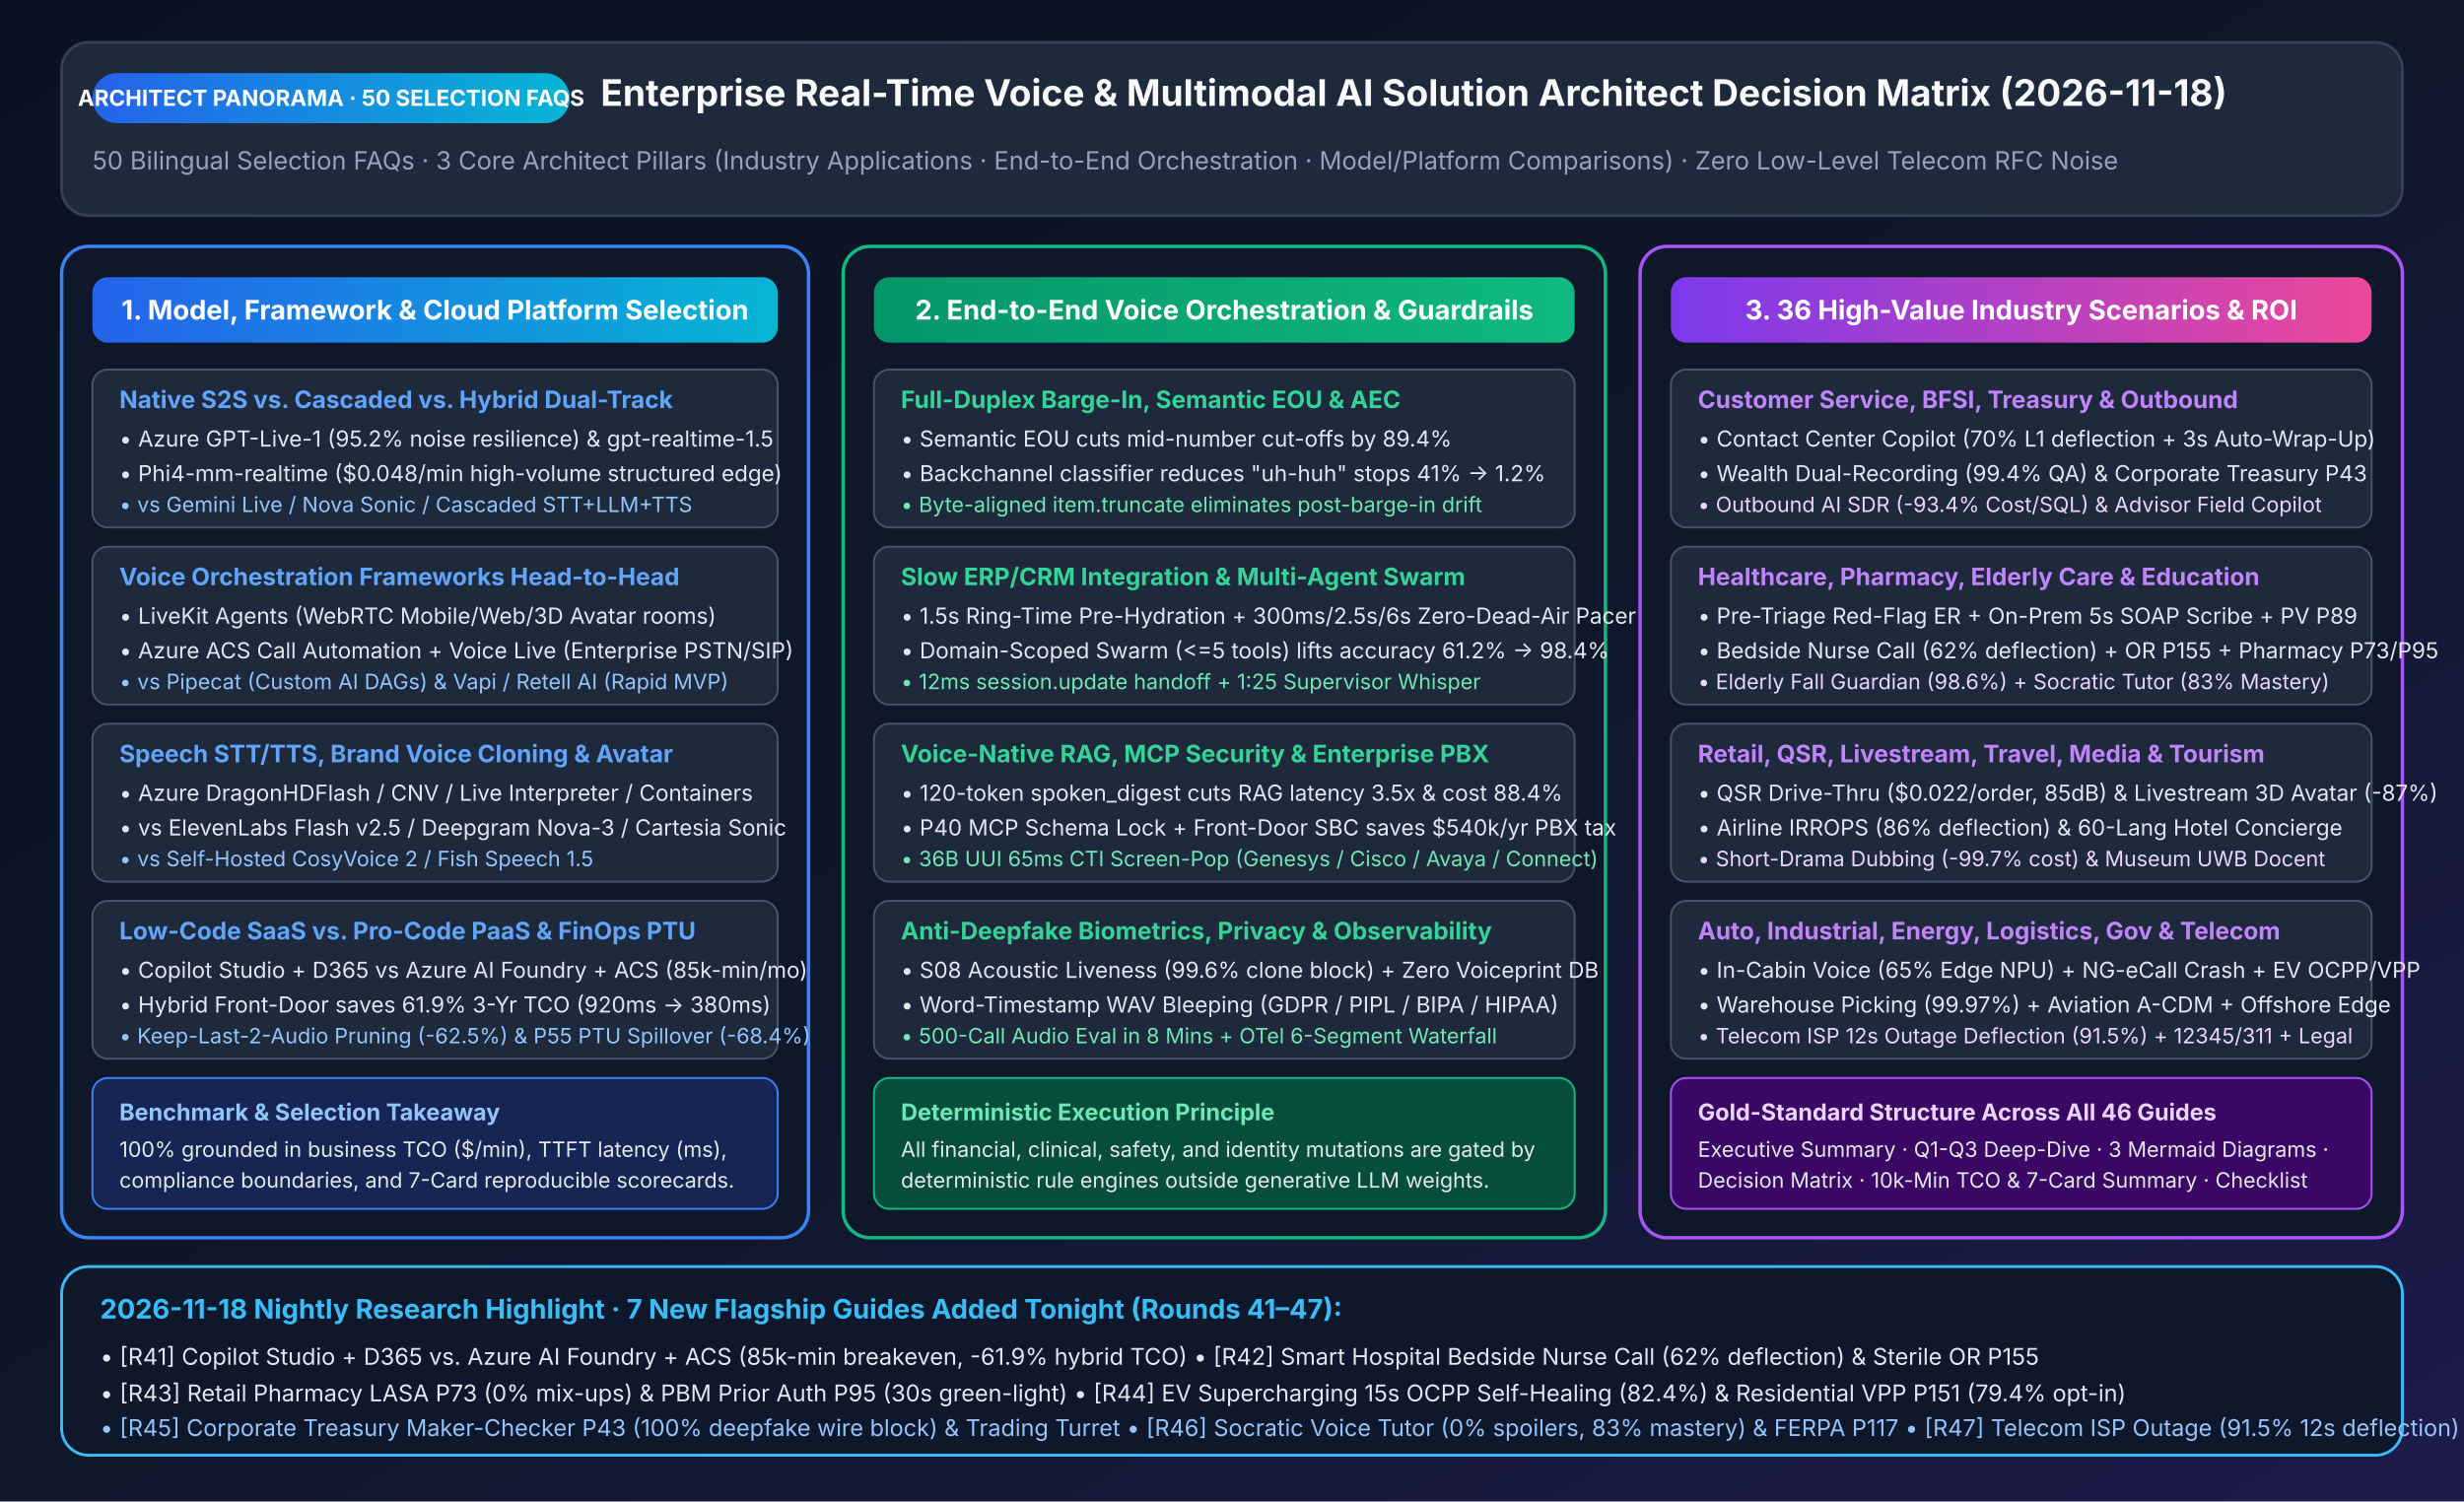
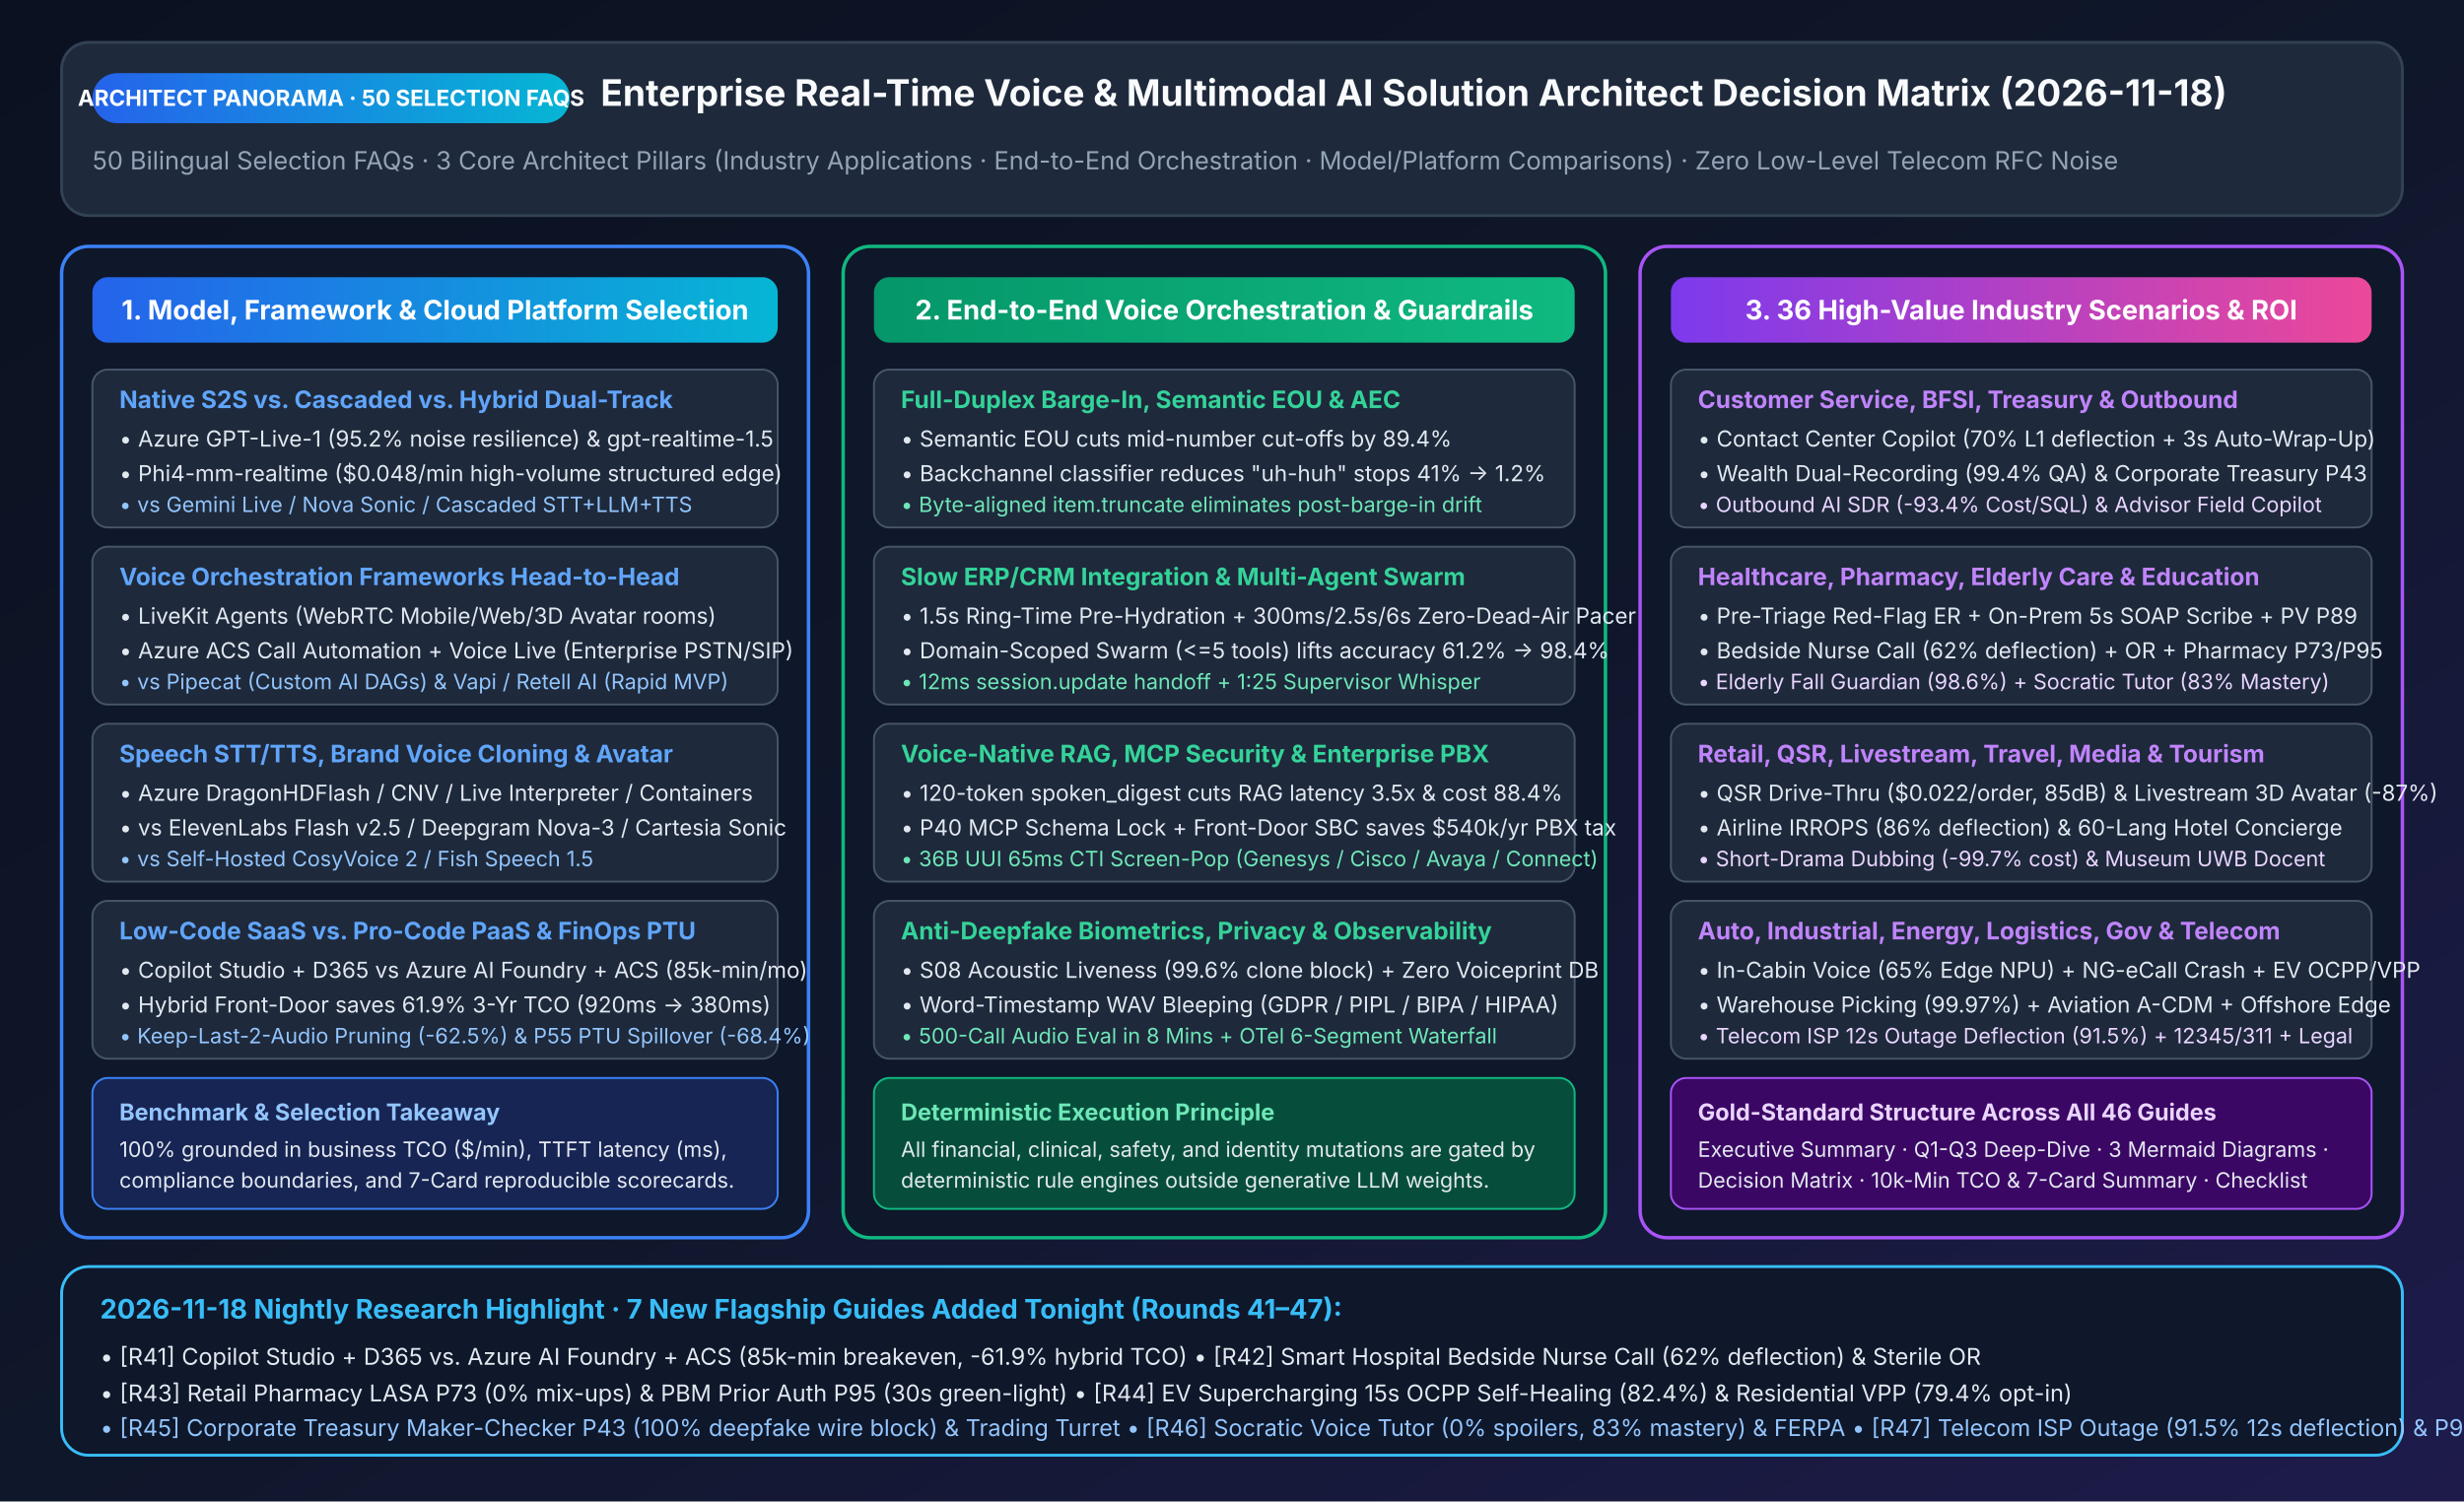
<svg xmlns="http://www.w3.org/2000/svg" viewBox="0 0 1280 780" width="100%" height="100%">
  <defs>
    <linearGradient id="bg48" x1="0" y1="0" x2="1" y2="1">
      <stop offset="0%" stop-color="#0B1120" />
      <stop offset="50%" stop-color="#0F172A" />
      <stop offset="100%" stop-color="#1E1B4B" />
    </linearGradient>
    <linearGradient id="accentBlue48" x1="0" y1="0" x2="1" y2="0">
      <stop offset="0%" stop-color="#2563EB" />
      <stop offset="100%" stop-color="#06B6D4" />
    </linearGradient>
    <linearGradient id="accentEmerald48" x1="0" y1="0" x2="1" y2="0">
      <stop offset="0%" stop-color="#059669" />
      <stop offset="100%" stop-color="#10B981" />
    </linearGradient>
    <linearGradient id="accentPurple48" x1="0" y1="0" x2="1" y2="0">
      <stop offset="0%" stop-color="#7C3AED" />
      <stop offset="100%" stop-color="#EC4899" />
    </linearGradient>
  </defs>
  <rect width="1280" height="780" fill="url(#bg48)" />
  <rect x="32" y="22" width="1216" height="90" rx="14" fill="#1E293B" stroke="#334155" stroke-width="1.5" />
  <rect x="48" y="38" width="248" height="26" rx="13" fill="url(#accentBlue48)" />
  <text x="172" y="55" fill="#FFFFFF" font-family="Segoe UI, Inter, sans-serif" font-size="11.5" font-weight="700" text-anchor="middle">ARCHITECT PANORAMA · 50 SELECTION FAQS</text>
  <text x="312" y="55" fill="#F8FAFC" font-family="Segoe UI, Inter, sans-serif" font-size="19" font-weight="700">Enterprise Real-Time Voice &amp; Multimodal AI Solution Architect Decision Matrix (2026-11-18)</text>
  <text x="48" y="88" fill="#94A3B8" font-family="Segoe UI, Inter, sans-serif" font-size="13">50 Bilingual Selection FAQs · 3 Core Architect Pillars (Industry Applications · End-to-End Orchestration · Model/Platform Comparisons) · Zero Low-Level Telecom RFC Noise</text>
  <rect x="32" y="128" width="388" height="515" rx="14" fill="#0F172A" stroke="#3B82F6" stroke-width="1.8" />
  <rect x="48" y="144" width="356" height="34" rx="8" fill="url(#accentBlue48)" />
  <text x="226" y="166" fill="#FFFFFF" font-family="Segoe UI, Inter, sans-serif" font-size="14" font-weight="700" text-anchor="middle">1. Model, Framework &amp; Cloud Platform Selection</text>
  <rect x="48" y="192" width="356" height="82" rx="8" fill="#1E293B" stroke="#475569" />
  <text x="62" y="212" fill="#60A5FA" font-family="Segoe UI, Inter, sans-serif" font-size="12.5" font-weight="700">Native S2S vs. Cascaded vs. Hybrid Dual-Track</text>
  <text x="62" y="232" fill="#E2E8F0" font-family="Segoe UI, Inter, sans-serif" font-size="11.5">• Azure GPT-Live-1 (95.2% noise resilience) &amp; gpt-realtime-1.5</text>
  <text x="62" y="250" fill="#E2E8F0" font-family="Segoe UI, Inter, sans-serif" font-size="11.5">• Phi4-mm-realtime ($0.048/min high-volume structured edge)</text>
  <text x="62" y="266" fill="#93C5FD" font-family="Segoe UI, Inter, sans-serif" font-size="11">• vs Gemini Live / Nova Sonic / Cascaded STT+LLM+TTS</text>
  <rect x="48" y="284" width="356" height="82" rx="8" fill="#1E293B" stroke="#475569" />
  <text x="62" y="304" fill="#60A5FA" font-family="Segoe UI, Inter, sans-serif" font-size="12.5" font-weight="700">Voice Orchestration Frameworks Head-to-Head</text>
  <text x="62" y="324" fill="#E2E8F0" font-family="Segoe UI, Inter, sans-serif" font-size="11.5">• LiveKit Agents (WebRTC Mobile/Web/3D Avatar rooms)</text>
  <text x="62" y="342" fill="#E2E8F0" font-family="Segoe UI, Inter, sans-serif" font-size="11.5">• Azure ACS Call Automation + Voice Live (Enterprise PSTN/SIP)</text>
  <text x="62" y="358" fill="#93C5FD" font-family="Segoe UI, Inter, sans-serif" font-size="11">• vs Pipecat (Custom AI DAGs) &amp; Vapi / Retell AI (Rapid MVP)</text>
  <rect x="48" y="376" width="356" height="82" rx="8" fill="#1E293B" stroke="#475569" />
  <text x="62" y="396" fill="#60A5FA" font-family="Segoe UI, Inter, sans-serif" font-size="12.5" font-weight="700">Speech STT/TTS, Brand Voice Cloning &amp; Avatar</text>
  <text x="62" y="416" fill="#E2E8F0" font-family="Segoe UI, Inter, sans-serif" font-size="11.5">• Azure DragonHDFlash / CNV / Live Interpreter / Containers</text>
  <text x="62" y="434" fill="#E2E8F0" font-family="Segoe UI, Inter, sans-serif" font-size="11.5">• vs ElevenLabs Flash v2.5 / Deepgram Nova-3 / Cartesia Sonic</text>
  <text x="62" y="450" fill="#93C5FD" font-family="Segoe UI, Inter, sans-serif" font-size="11">• vs Self-Hosted CosyVoice 2 / Fish Speech 1.5</text>
  <rect x="48" y="468" width="356" height="82" rx="8" fill="#1E293B" stroke="#475569" />
  <text x="62" y="488" fill="#60A5FA" font-family="Segoe UI, Inter, sans-serif" font-size="12.5" font-weight="700">Low-Code SaaS vs. Pro-Code PaaS &amp; FinOps PTU</text>
  <text x="62" y="508" fill="#E2E8F0" font-family="Segoe UI, Inter, sans-serif" font-size="11.5">• Copilot Studio + D365 vs Azure AI Foundry + ACS (85k-min/mo)</text>
  <text x="62" y="526" fill="#E2E8F0" font-family="Segoe UI, Inter, sans-serif" font-size="11.5">• Hybrid Front-Door saves 61.9% 3-Yr TCO (920ms -&gt; 380ms)</text>
  <text x="62" y="542" fill="#93C5FD" font-family="Segoe UI, Inter, sans-serif" font-size="11">• Keep-Last-2-Audio Pruning (-62.5%) &amp; P55 PTU Spillover (-68.4%)</text>
  <rect x="48" y="560" width="356" height="68" rx="8" fill="#172554" stroke="#3B82F6" />
  <text x="62" y="582" fill="#93C5FD" font-family="Segoe UI, Inter, sans-serif" font-size="12" font-weight="700">Benchmark &amp; Selection Takeaway</text>
  <text x="62" y="601" fill="#E2E8F0" font-family="Segoe UI, Inter, sans-serif" font-size="11">100% grounded in business TCO ($/min), TTFT latency (ms),</text>
  <text x="62" y="617" fill="#E2E8F0" font-family="Segoe UI, Inter, sans-serif" font-size="11">compliance boundaries, and 7-Card reproducible scorecards.</text>
  <rect x="438" y="128" width="396" height="515" rx="14" fill="#0F172A" stroke="#10B981" stroke-width="1.8" />
  <rect x="454" y="144" width="364" height="34" rx="8" fill="url(#accentEmerald48)" />
  <text x="636" y="166" fill="#FFFFFF" font-family="Segoe UI, Inter, sans-serif" font-size="14" font-weight="700" text-anchor="middle">2. End-to-End Voice Orchestration &amp; Guardrails</text>
  <rect x="454" y="192" width="364" height="82" rx="8" fill="#1E293B" stroke="#475569" />
  <text x="468" y="212" fill="#34D399" font-family="Segoe UI, Inter, sans-serif" font-size="12.5" font-weight="700">Full-Duplex Barge-In, Semantic EOU &amp; AEC</text>
  <text x="468" y="232" fill="#E2E8F0" font-family="Segoe UI, Inter, sans-serif" font-size="11.5">• Semantic EOU cuts mid-number cut-offs by 89.4%</text>
  <text x="468" y="250" fill="#E2E8F0" font-family="Segoe UI, Inter, sans-serif" font-size="11.5">• Backchannel classifier reduces "uh-huh" stops 41% -&gt; 1.2%</text>
  <text x="468" y="266" fill="#6EE7B7" font-family="Segoe UI, Inter, sans-serif" font-size="11">• Byte-aligned item.truncate eliminates post-barge-in drift</text>
  <rect x="454" y="284" width="364" height="82" rx="8" fill="#1E293B" stroke="#475569" />
  <text x="468" y="304" fill="#34D399" font-family="Segoe UI, Inter, sans-serif" font-size="12.5" font-weight="700">Slow ERP/CRM Integration &amp; Multi-Agent Swarm</text>
  <text x="468" y="324" fill="#E2E8F0" font-family="Segoe UI, Inter, sans-serif" font-size="11.5">• 1.5s Ring-Time Pre-Hydration + 300ms/2.5s/6s Zero-Dead-Air Pacer</text>
  <text x="468" y="342" fill="#E2E8F0" font-family="Segoe UI, Inter, sans-serif" font-size="11.5">• Domain-Scoped Swarm (&lt;=5 tools) lifts accuracy 61.2% -&gt; 98.4%</text>
  <text x="468" y="358" fill="#6EE7B7" font-family="Segoe UI, Inter, sans-serif" font-size="11">• 12ms session.update handoff + 1:25 Supervisor Whisper</text>
  <rect x="454" y="376" width="364" height="82" rx="8" fill="#1E293B" stroke="#475569" />
  <text x="468" y="396" fill="#34D399" font-family="Segoe UI, Inter, sans-serif" font-size="12.5" font-weight="700">Voice-Native RAG, MCP Security &amp; Enterprise PBX</text>
  <text x="468" y="416" fill="#E2E8F0" font-family="Segoe UI, Inter, sans-serif" font-size="11.5">• 120-token spoken_digest cuts RAG latency 3.5x &amp; cost 88.4%</text>
  <text x="468" y="434" fill="#E2E8F0" font-family="Segoe UI, Inter, sans-serif" font-size="11.5">• P40 MCP Schema Lock + Front-Door SBC saves $540k/yr PBX tax</text>
  <text x="468" y="450" fill="#6EE7B7" font-family="Segoe UI, Inter, sans-serif" font-size="11">• 36B UUI 65ms CTI Screen-Pop (Genesys / Cisco / Avaya / Connect)</text>
  <rect x="454" y="468" width="364" height="82" rx="8" fill="#1E293B" stroke="#475569" />
  <text x="468" y="488" fill="#34D399" font-family="Segoe UI, Inter, sans-serif" font-size="12.5" font-weight="700">Anti-Deepfake Biometrics, Privacy &amp; Observability</text>
  <text x="468" y="508" fill="#E2E8F0" font-family="Segoe UI, Inter, sans-serif" font-size="11.5">• S08 Acoustic Liveness (99.6% clone block) + Zero Voiceprint DB</text>
  <text x="468" y="526" fill="#E2E8F0" font-family="Segoe UI, Inter, sans-serif" font-size="11.5">• Word-Timestamp WAV Bleeping (GDPR / PIPL / BIPA / HIPAA)</text>
  <text x="468" y="542" fill="#6EE7B7" font-family="Segoe UI, Inter, sans-serif" font-size="11">• 500-Call Audio Eval in 8 Mins + OTel 6-Segment Waterfall</text>
  <rect x="454" y="560" width="364" height="68" rx="8" fill="#064E3B" stroke="#10B981" />
  <text x="468" y="582" fill="#6EE7B7" font-family="Segoe UI, Inter, sans-serif" font-size="12" font-weight="700">Deterministic Execution Principle</text>
  <text x="468" y="601" fill="#E2E8F0" font-family="Segoe UI, Inter, sans-serif" font-size="11">All financial, clinical, safety, and identity mutations are gated by</text>
  <text x="468" y="617" fill="#E2E8F0" font-family="Segoe UI, Inter, sans-serif" font-size="11">deterministic rule engines outside generative LLM weights.</text>
  <rect x="852" y="128" width="396" height="515" rx="14" fill="#0F172A" stroke="#A855F7" stroke-width="1.8" />
  <rect x="868" y="144" width="364" height="34" rx="8" fill="url(#accentPurple48)" />
  <text x="1050" y="166" fill="#FFFFFF" font-family="Segoe UI, Inter, sans-serif" font-size="14" font-weight="700" text-anchor="middle">3. 36 High-Value Industry Scenarios &amp; ROI</text>
  <rect x="868" y="192" width="364" height="82" rx="8" fill="#1E293B" stroke="#475569" />
  <text x="882" y="212" fill="#C084FC" font-family="Segoe UI, Inter, sans-serif" font-size="12.5" font-weight="700">Customer Service, BFSI, Treasury &amp; Outbound</text>
  <text x="882" y="232" fill="#E2E8F0" font-family="Segoe UI, Inter, sans-serif" font-size="11.5">• Contact Center Copilot (70% L1 deflection + 3s Auto-Wrap-Up)</text>
  <text x="882" y="250" fill="#E2E8F0" font-family="Segoe UI, Inter, sans-serif" font-size="11.5">• Wealth Dual-Recording (99.4% QA) &amp; Corporate Treasury P43</text>
  <text x="882" y="266" fill="#E9D5FF" font-family="Segoe UI, Inter, sans-serif" font-size="11">• Outbound AI SDR (-93.4% Cost/SQL) &amp; Advisor Field Copilot</text>
  <rect x="868" y="284" width="364" height="82" rx="8" fill="#1E293B" stroke="#475569" />
  <text x="882" y="304" fill="#C084FC" font-family="Segoe UI, Inter, sans-serif" font-size="12.5" font-weight="700">Healthcare, Pharmacy, Elderly Care &amp; Education</text>
  <text x="882" y="324" fill="#E2E8F0" font-family="Segoe UI, Inter, sans-serif" font-size="11.5">• Pre-Triage Red-Flag ER + On-Prem 5s SOAP Scribe + PV P89</text>
-   <text x="882" y="342" fill="#E2E8F0" font-family="Segoe UI, Inter, sans-serif" font-size="11.5">• Bedside Nurse Call (62% deflection) + OR P155 + Pharmacy P73/P95</text>
+   <text x="882" y="342" fill="#E2E8F0" font-family="Segoe UI, Inter, sans-serif" font-size="11.5">• Bedside Nurse Call (62% deflection) + OR  + Pharmacy P73/P95</text>
  <text x="882" y="358" fill="#E9D5FF" font-family="Segoe UI, Inter, sans-serif" font-size="11">• Elderly Fall Guardian (98.6%) + Socratic Tutor (83% Mastery)</text>
  <rect x="868" y="376" width="364" height="82" rx="8" fill="#1E293B" stroke="#475569" />
  <text x="882" y="396" fill="#C084FC" font-family="Segoe UI, Inter, sans-serif" font-size="12.5" font-weight="700">Retail, QSR, Livestream, Travel, Media &amp; Tourism</text>
  <text x="882" y="416" fill="#E2E8F0" font-family="Segoe UI, Inter, sans-serif" font-size="11.5">• QSR Drive-Thru ($0.022/order, 85dB) &amp; Livestream 3D Avatar (-87%)</text>
  <text x="882" y="434" fill="#E2E8F0" font-family="Segoe UI, Inter, sans-serif" font-size="11.5">• Airline IRROPS (86% deflection) &amp; 60-Lang Hotel Concierge</text>
  <text x="882" y="450" fill="#E9D5FF" font-family="Segoe UI, Inter, sans-serif" font-size="11">• Short-Drama Dubbing (-99.7% cost) &amp; Museum UWB Docent</text>
  <rect x="868" y="468" width="364" height="82" rx="8" fill="#1E293B" stroke="#475569" />
  <text x="882" y="488" fill="#C084FC" font-family="Segoe UI, Inter, sans-serif" font-size="12.5" font-weight="700">Auto, Industrial, Energy, Logistics, Gov &amp; Telecom</text>
  <text x="882" y="508" fill="#E2E8F0" font-family="Segoe UI, Inter, sans-serif" font-size="11.5">• In-Cabin Voice (65% Edge NPU) + NG-eCall Crash + EV OCPP/VPP</text>
  <text x="882" y="526" fill="#E2E8F0" font-family="Segoe UI, Inter, sans-serif" font-size="11.5">• Warehouse Picking (99.97%) + Aviation A-CDM + Offshore Edge</text>
  <text x="882" y="542" fill="#E9D5FF" font-family="Segoe UI, Inter, sans-serif" font-size="11">• Telecom ISP 12s Outage Deflection (91.5%) + 12345/311 + Legal</text>
  <rect x="868" y="560" width="364" height="68" rx="8" fill="#3B0764" stroke="#A855F7" />
  <text x="882" y="582" fill="#E9D5FF" font-family="Segoe UI, Inter, sans-serif" font-size="12" font-weight="700">Gold-Standard Structure Across All 46 Guides</text>
  <text x="882" y="601" fill="#E2E8F0" font-family="Segoe UI, Inter, sans-serif" font-size="11">Executive Summary · Q1-Q3 Deep-Dive · 3 Mermaid Diagrams ·</text>
  <text x="882" y="617" fill="#E2E8F0" font-family="Segoe UI, Inter, sans-serif" font-size="11">Decision Matrix · 10k-Min TCO &amp; 7-Card Summary · Checklist</text>
  <rect x="32" y="658" width="1216" height="98" rx="14" fill="#0F172A" stroke="#38BDF8" stroke-width="1.5" />
  <text x="52" y="685" fill="#38BDF8" font-family="Segoe UI, Inter, sans-serif" font-size="14" font-weight="700">2026-11-18 Nightly Research Highlight · 7 New Flagship Guides Added Tonight (Rounds 41–47):</text>
-   <text x="52" y="709" fill="#E2E8F0" font-family="Segoe UI, Inter, sans-serif" font-size="12">• [R41] Copilot Studio + D365 vs. Azure AI Foundry + ACS (85k-min breakeven, -61.9% hybrid TCO)   • [R42] Smart Hospital Bedside Nurse Call (62% deflection) &amp; Sterile OR P155</text>
-   <text x="52" y="728" fill="#E2E8F0" font-family="Segoe UI, Inter, sans-serif" font-size="12">• [R43] Retail Pharmacy LASA P73 (0% mix-ups) &amp; PBM Prior Auth P95 (30s green-light)   • [R44] EV Supercharging 15s OCPP Self-Healing (82.4%) &amp; Residential VPP P151 (79.4% opt-in)</text>
-   <text x="52" y="746" fill="#93C5FD" font-family="Segoe UI, Inter, sans-serif" font-size="12">• [R45] Corporate Treasury Maker-Checker P43 (100% deepfake wire block) &amp; Trading Turret   • [R46] Socratic Voice Tutor (0% spoilers, 83% mastery) &amp; FERPA P117   • [R47] Telecom ISP Outage (91.5% 12s deflection) &amp; P97</text>
+   <text x="52" y="709" fill="#E2E8F0" font-family="Segoe UI, Inter, sans-serif" font-size="12">• [R41] Copilot Studio + D365 vs. Azure AI Foundry + ACS (85k-min breakeven, -61.9% hybrid TCO)   • [R42] Smart Hospital Bedside Nurse Call (62% deflection) &amp; Sterile OR </text>
+   <text x="52" y="728" fill="#E2E8F0" font-family="Segoe UI, Inter, sans-serif" font-size="12">• [R43] Retail Pharmacy LASA P73 (0% mix-ups) &amp; PBM Prior Auth P95 (30s green-light)   • [R44] EV Supercharging 15s OCPP Self-Healing (82.4%) &amp; Residential VPP  (79.4% opt-in)</text>
+   <text x="52" y="746" fill="#93C5FD" font-family="Segoe UI, Inter, sans-serif" font-size="12">• [R45] Corporate Treasury Maker-Checker P43 (100% deepfake wire block) &amp; Trading Turret   • [R46] Socratic Voice Tutor (0% spoilers, 83% mastery) &amp; FERPA    • [R47] Telecom ISP Outage (91.5% 12s deflection) &amp; P97</text>
</svg>
